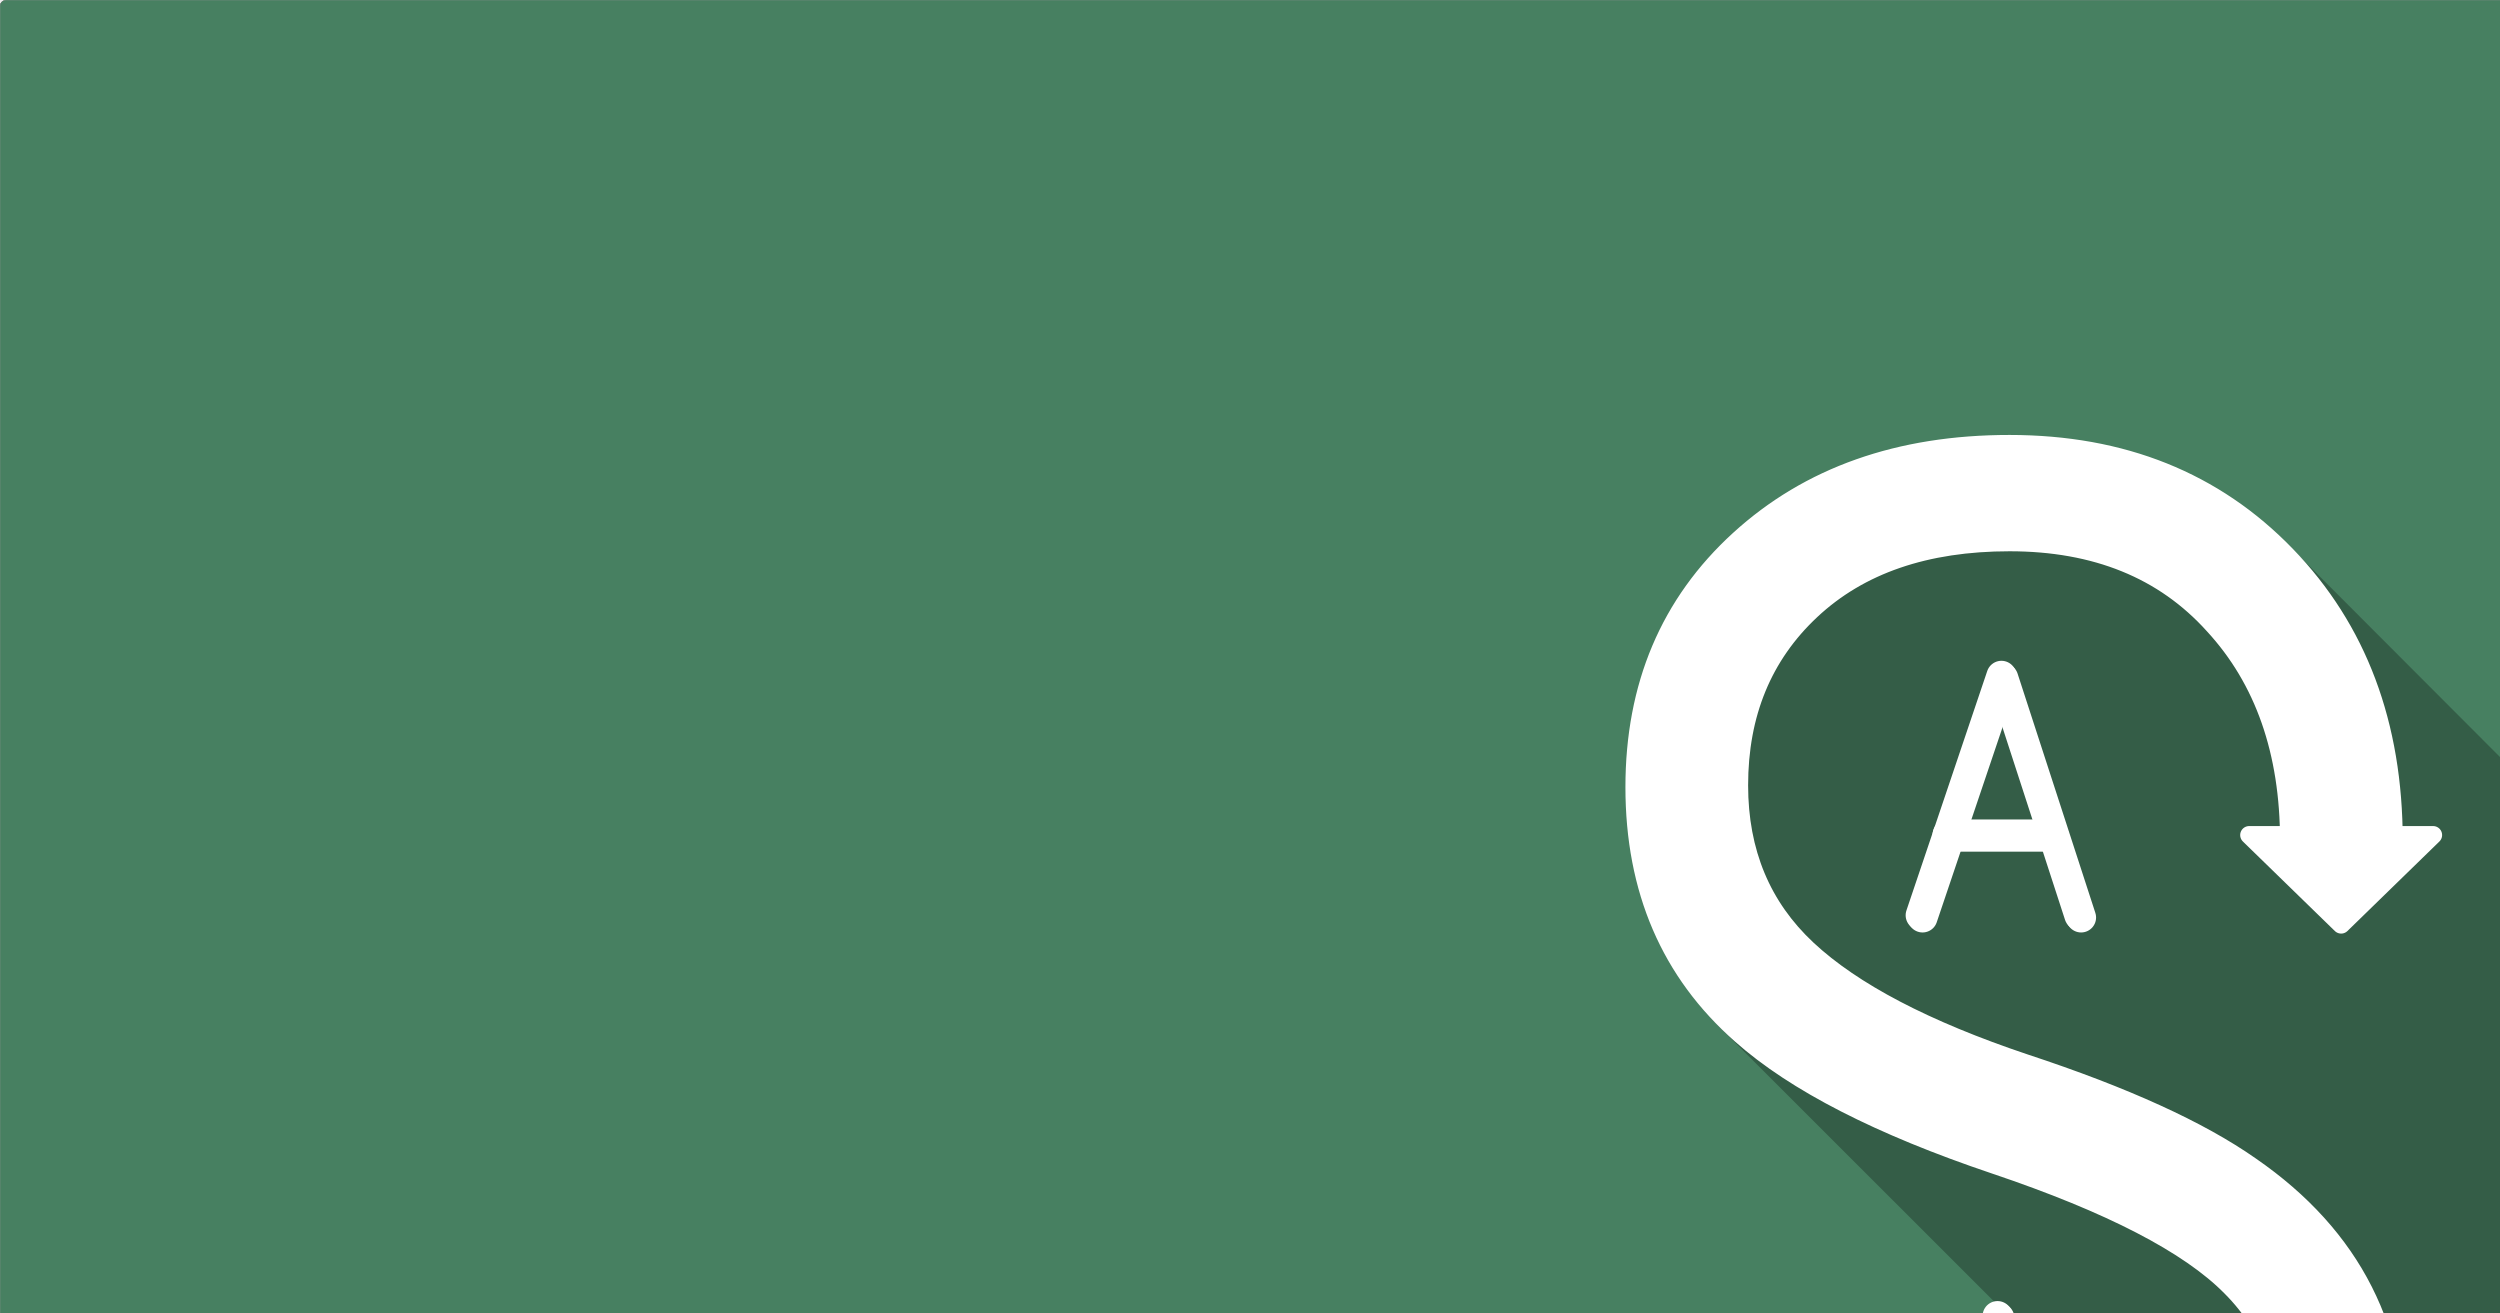
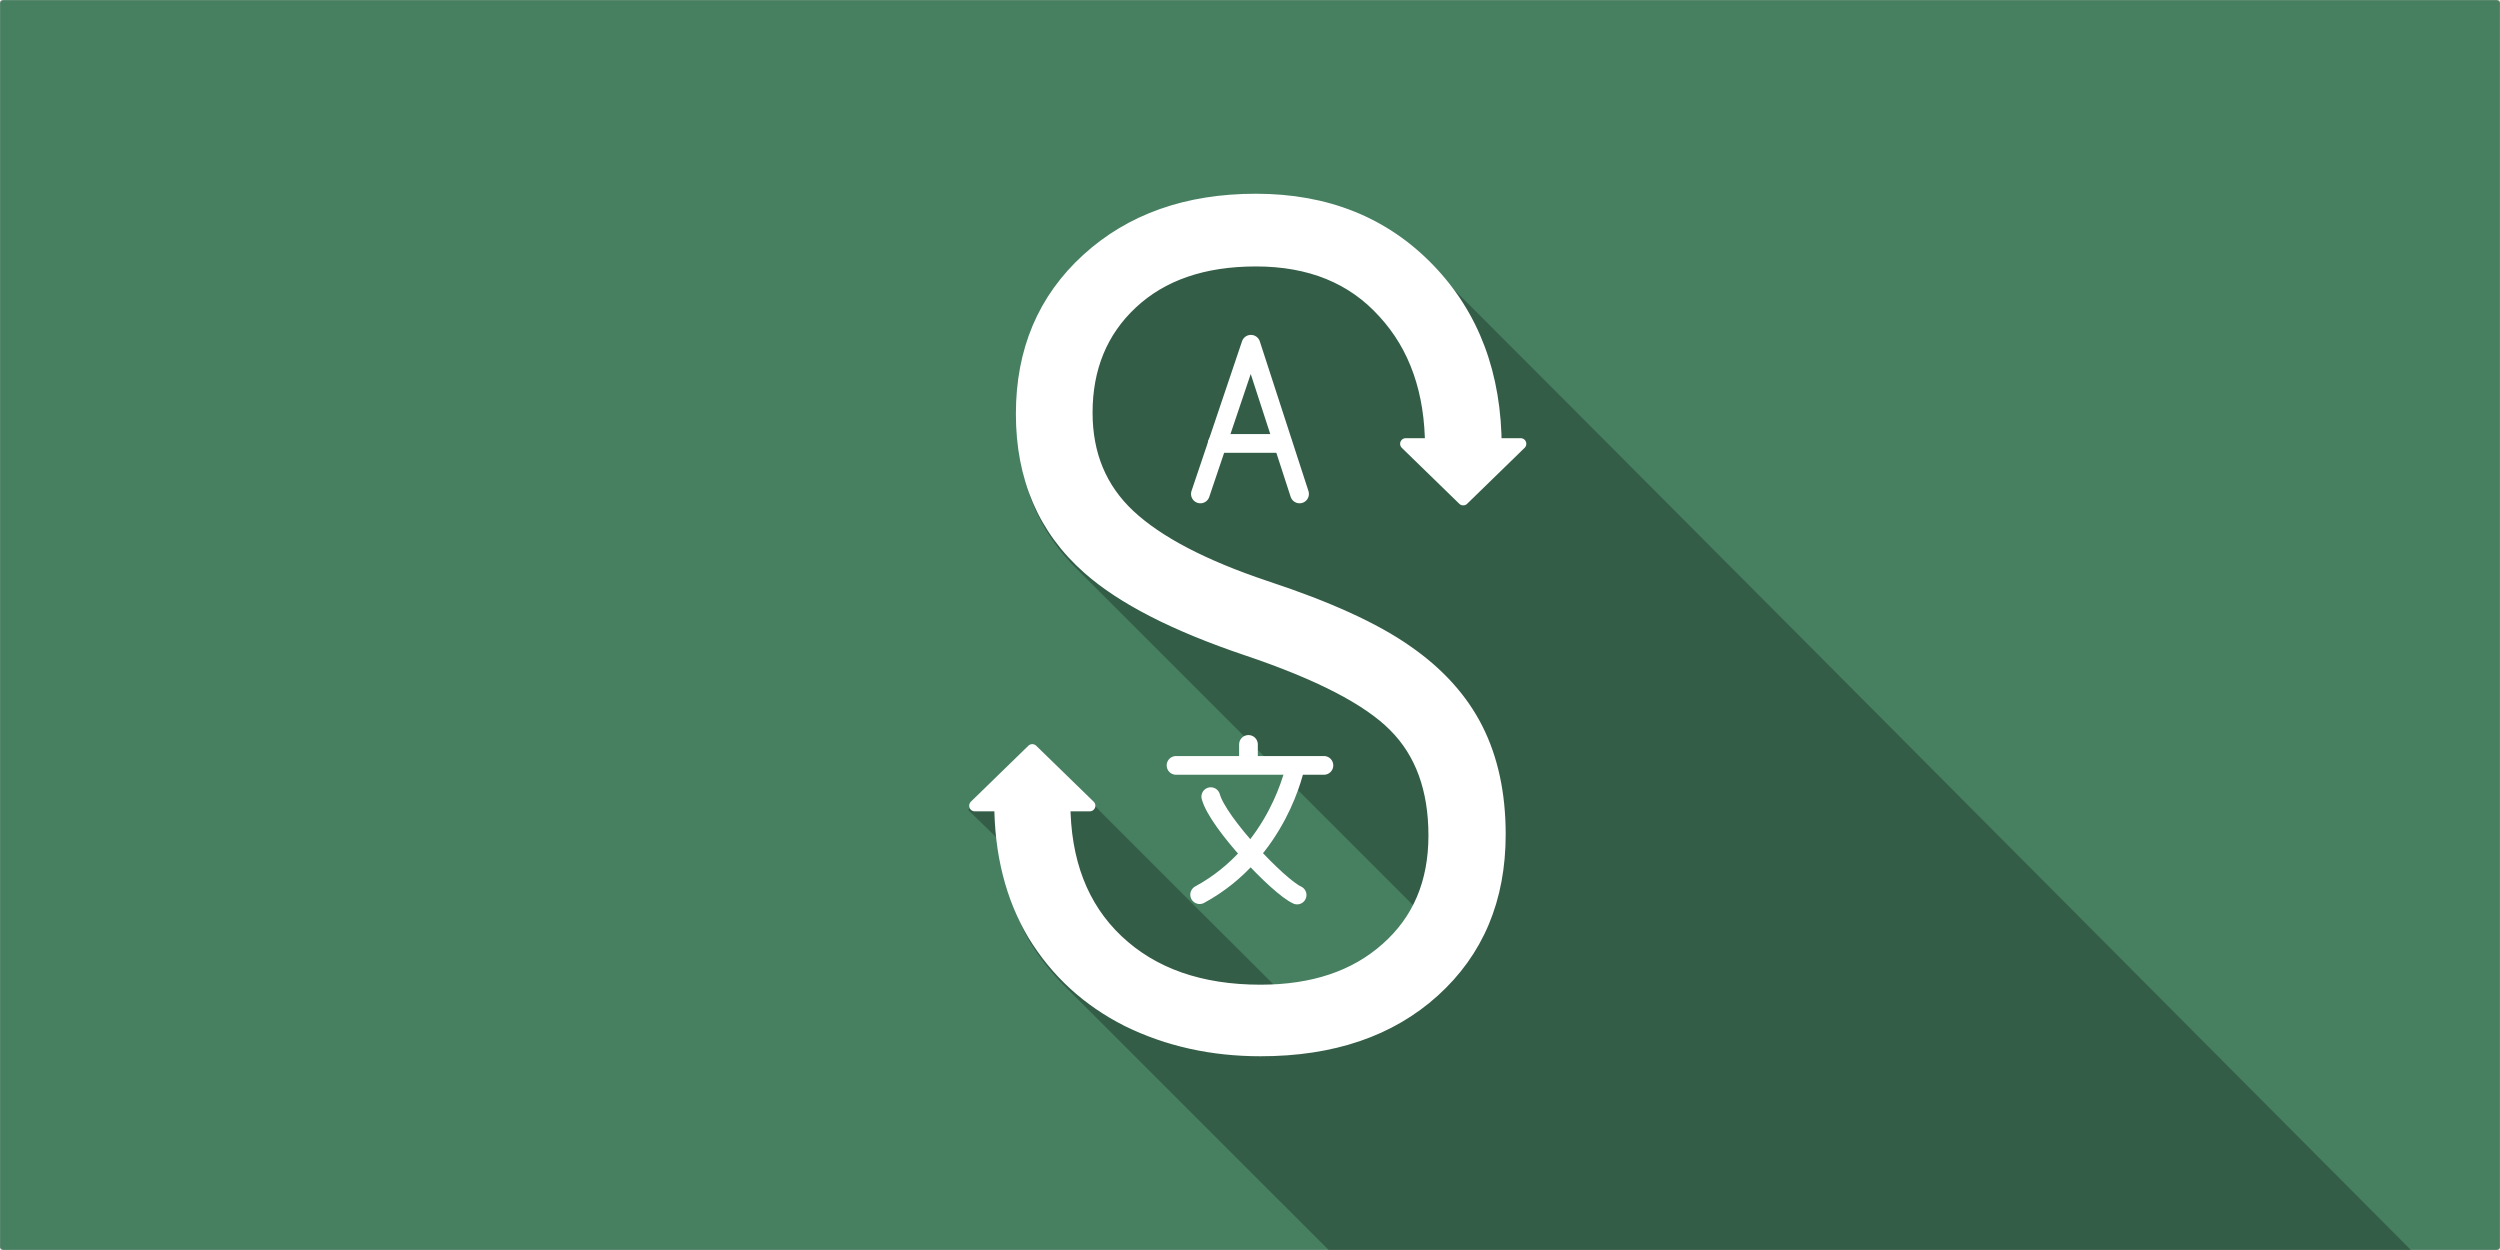
- <svg xmlns="http://www.w3.org/2000/svg" width="1200" height="630" viewBox="0 0 1200 630" version="1.1" id="svg5">
+ <svg xmlns="http://www.w3.org/2000/svg" width="1200" height="600" viewBox="0 0 1200 600" version="1.1" id="svg5">
  <defs id="defs2">
    <style id="style967">.a{fill:none;stroke:#fff;stroke-linecap:round;stroke-linejoin:round;}</style>
  </defs>
-   <g id="layer1" transform="translate(-6.660122,-6.660122)">
-     <rect style="fill:#478061;fill-opacity:1;stroke:#000000;stroke-width:0.187;stroke-linecap:round;stroke-miterlimit:4;stroke-dasharray:none;stroke-opacity:0.998;paint-order:stroke markers fill" id="rect2448" width="1919.813" height="1079.813" x="6.754" y="6.754" rx="2.957" ry="2.655" />
-     <g id="g846" transform="matrix(22.35939,0,0,22.35939,-105.0654,154.0006)">
-       <path style="opacity:0.273;fill:#000000;fill-opacity:1;stroke:#000000;stroke-width:0.386;stroke-linecap:butt;stroke-linejoin:miter;stroke-miterlimit:4;stroke-dasharray:none;stroke-opacity:1" d="m 54.114,5.379 c -1.536,-1.588 -3.516,-2.383 -5.938,-2.383 l -1.4e-5,-2.02e-4 c -2.37,0 -4.303,0.684 -5.801,2.051 -1.497,1.367 -2.246,3.138 -2.246,5.313 0,2.089 0.687,3.791 2.061,5.105 4.409,4.405 7.838,7.837 11.623,11.623 0.006,0.007 0.013,0.013 0.02,0.02 -0.273,0.603 -0.665,1.135 -1.184,1.592 -0.987,0.88 -2.278,1.354 -3.863,1.43 -0.01,-0.009 -0.039,-0.039 -0.053,-0.053 h 0.008 c -2.022,-2.008 -4.202,-4.2 -6.126,-6.119 -0.012,-0.031 -0.104,-0.107 -0.145,-0.148 -0.002,-0.002 -0.953,-0.93 -0.982,-0.959 l -0.002,-0.002 c 0,0 -0.954,-0.93 -0.984,-0.959 l -0.002,-0.002 -0.986,0.961 -0.986,0.961 0.91,0.883 c 0.197,1.255 0.545,2.601 1.104,3.559 0.329,0.537 0.712,1.02 1.145,1.453 7.43,7.421 52.491,52.489 52.491,52.489 h 18.383 V 64.071 c 0,0 -49.654,-49.91 -58.444,-58.692 z" id="path1283" />
-       <g id="g15133-6" transform="matrix(0.6422703,0,0,0.6422703,8.696337,-51.76235)">
-         <polyline class="st0" points="63.8,101 61.2,93 58.5,101   " id="polyline15129-7" />
-         <line class="st0" x1="59.4" y1="98.3" x2="62.9" y2="98.3" id="line15131-5" />
-       </g>
-       <g id="g17153-5" transform="matrix(0.6422703,0,0,0.6422703,32.72153,2.157306)">
-         <path style="fill:none;stroke:#ffffff;stroke-width:1px;stroke-linecap:round;stroke-linejoin:miter;stroke-opacity:1" d="m 19.792,31.555 h 7.904" id="path16798-6" />
-         <path style="fill:none;stroke:#ffffff;stroke-width:1px;stroke-linecap:round;stroke-linejoin:miter;stroke-opacity:1" d="m 26.167,31.596 c 0,0 -0.88,4.573 -5.113,6.867" id="path16866-2" />
-         <path style="fill:none;stroke:#ffffff;stroke-width:1px;stroke-linecap:round;stroke-linejoin:miter;stroke-opacity:1" d="M 26.263,38.482 C 25.268,38.032 22.034,34.636 21.649,33.225" id="path16901-9" />
-         <path style="fill:none;stroke:#ffffff;stroke-width:1px;stroke-linecap:round;stroke-linejoin:miter;stroke-opacity:1" d="M 23.663,31.46 V 30.434" id="path16936-1" />
-       </g>
+   <g id="layer1" transform="translate(-6.66011,-6.66011)">
+     <rect style="fill:#478061;fill-opacity:1;stroke:#000000;stroke-width:0.11;stroke-linecap:round;stroke-miterlimit:4;stroke-dasharray:none;stroke-opacity:0.998;paint-order:stroke markers fill" id="rect2448" width="1199.89" height="599.89" x="6.715" y="6.715" rx="1.848" ry="1.475" />
+     <g id="g846" transform="matrix(13.97462,0,0,13.97462,-63.16835,98.7479)">
+       <path style="opacity:0.273;fill:#000000;fill-opacity:1;stroke:#000000;stroke-width:0.386;stroke-linecap:butt;stroke-linejoin:miter;stroke-miterlimit:4;stroke-dasharray:none;stroke-opacity:1" d="m 54.114,2.803 c -1.536,-1.588 -3.516,-2.383 -5.938,-2.383 l -1.4e-5,-2.02e-4 c -2.37,0 -4.303,0.684 -5.801,2.051 -1.497,1.367 -2.246,3.138 -2.246,5.312 0,2.089 0.687,3.791 2.061,5.105 4.409,4.405 7.838,7.837 11.623,11.623 0.006,0.007 0.013,0.013 0.02,0.02 -0.273,0.603 -0.665,1.135 -1.184,1.592 -0.987,0.88 -2.278,1.354 -3.863,1.43 -0.01,-0.009 -0.039,-0.039 -0.053,-0.053 h 0.008 c -2.022,-2.008 -4.202,-4.2 -6.126,-6.119 -0.012,-0.031 -0.104,-0.107 -0.145,-0.148 -0.002,-0.002 -0.953,-0.93 -0.982,-0.959 l -0.002,-0.002 c 0,0 -0.954,-0.93 -0.984,-0.959 l -0.002,-0.002 -0.986,0.961 -0.986,0.961 0.91,0.883 c 0.197,1.255 0.545,2.601 1.104,3.559 0.329,0.537 0.712,1.02 1.145,1.453 7.43,7.421 52.491,52.489 52.491,52.489 h 18.383 V 61.495 c 0,0 -49.654,-49.91 -58.444,-58.692 z" id="path1283" />
    </g>
-     <text xml:space="preserve" style="font-style:normal;font-weight:normal;font-size:40px;line-height:1.25;font-family:sans-serif;fill:#000000;fill-opacity:1;stroke:none" x="22.987" y="13.623" id="text6936">
-       <tspan id="tspan6934" x="22.987" y="13.623" />
+     <text xml:space="preserve" style="font-style:normal;font-weight:normal;font-size:25px;line-height:1.25;font-family:sans-serif;fill:#000000;fill-opacity:1;stroke:none;stroke-width:0.625" x="16.865" y="11.012" id="text6936">
+       <tspan id="tspan6934" x="16.865" y="11.012" style="stroke-width:0.625" />
    </text>
-     <g id="g15133" transform="matrix(14.37091,0,0,14.37091,87.85367,-1005.47)">
+     <g id="g15133" transform="matrix(8.981819,0,0,8.981819,57.40607,-663.4102)">
      <polyline class="st0" points="63.8,101 61.2,93 58.5,101   " id="polyline15129" />
      <line class="st0" x1="59.4" y1="98.3" x2="62.9" y2="98.3" id="line15131" />
    </g>
-     <g id="path33996" />
-     <g id="path34177" />
-     <path id="path35934" style="fill:#ffffff;stroke:#ffffff;stroke-width:8.637;stroke-linecap:round;stroke-linejoin:round" d="m 1174.553,407.486 h -88.287 c 14.714,14.326 29.429,28.652 44.144,42.978 14.714,-14.326 29.429,-28.652 44.144,-42.978 z M 843.593,685.434 h -88.288 l 44.144,-42.978 z m 264.425,22.905 c 0,-35.544 -10.197,-63.513 -30.591,-83.907 -20.103,-20.394 -57.832,-39.914 -113.187,-58.56 -55.355,-18.646 -95.998,-39.477 -121.927,-62.493 -34.087,-30.008 -51.131,-69.631 -51.131,-118.868 0,-48.654 16.752,-88.277 50.257,-118.868 33.505,-30.591 76.769,-45.887 129.794,-45.887 54.19,0 98.474,17.772 132.853,53.316 34.379,35.544 51.568,81.285 51.568,137.223 h -50.257 c 0,-42.828 -12.091,-77.352 -36.272,-103.573 -23.89,-26.512 -56.521,-39.768 -97.892,-39.768 -40.205,0 -71.962,10.925 -95.269,32.776 -23.016,21.559 -34.524,49.528 -34.524,83.907 0,32.048 10.925,58.269 32.776,78.663 21.851,20.394 56.666,38.603 104.447,54.627 47.78,15.733 83.907,32.193 108.38,49.383 24.473,16.898 42.536,36.855 54.19,59.871 11.654,23.016 17.481,50.111 17.481,81.285 0,49.82 -16.898,90.025 -50.694,120.616 -33.505,30.3 -77.934,45.45 -133.29,45.45 -37.292,0 -71.379,-7.575 -102.262,-22.725 -30.591,-15.441 -54.627,-37.438 -72.108,-65.989 -17.189,-28.843 -25.784,-62.785 -25.784,-101.825 h 49.82 c 0,44.867 13.547,80.119 40.642,105.758 27.095,25.638 63.659,38.457 109.691,38.457 40.205,0 72.399,-10.78 96.58,-32.339 24.473,-21.559 36.709,-50.402 36.709,-86.529 z" />
-     <g id="g17153" transform="matrix(14.37091,0,0,14.37091,625.4216,200.9923)">
+     <g id="path33996" transform="matrix(0.6249999,0,0,0.6249999,2.497542,2.497542)" />
+     <g id="path34177" transform="matrix(0.6249999,0,0,0.6249999,2.497542,2.497542)" />
+     <path id="path35934" style="fill:#ffffff;stroke:#ffffff;stroke-width:5.398;stroke-linecap:round;stroke-linejoin:round" d="m 736.593,219.687 h -55.18 c 9.197,8.954 18.393,17.907 27.59,26.861 9.197,-8.954 18.393,-17.907 27.59,-26.861 z M 529.743,393.404 H 474.563 L 502.153,366.543 Z m 165.265,14.316 c 0,-22.215 -6.373,-39.696 -19.119,-52.442 -12.564,-12.746 -36.145,-24.946 -70.742,-36.6 -34.597,-11.654 -59.999,-24.673 -76.205,-39.058 -21.304,-18.755 -31.957,-43.519 -31.957,-74.293 0,-30.409 10.47,-55.173 31.41,-74.293 20.94,-19.119 47.981,-28.679 81.121,-28.679 33.869,0 61.546,11.107 83.033,33.322 21.487,22.215 32.23,50.803 32.23,85.764 h -31.41 c 0,-26.767 -7.557,-48.345 -22.67,-64.733 -14.931,-16.57 -35.325,-24.855 -61.182,-24.855 -25.128,0 -44.976,6.828 -59.543,20.485 -14.385,13.475 -21.578,30.955 -21.578,52.442 0,20.03 6.828,36.418 20.485,49.164 13.657,12.746 35.416,24.127 65.279,34.142 29.863,9.833 52.442,20.121 67.737,30.864 15.296,10.561 26.585,23.034 33.869,37.419 7.284,14.385 10.925,31.319 10.925,50.803 0,31.137 -10.561,56.266 -31.684,75.385 -20.94,18.937 -48.709,28.406 -83.306,28.406 -23.307,0 -44.612,-4.734 -63.913,-14.203 -19.119,-9.651 -34.142,-23.399 -45.067,-41.243 -10.743,-18.027 -16.115,-39.24 -16.115,-63.64 h 31.137 c 0,28.042 8.467,50.075 25.402,66.099 16.934,16.024 39.787,24.036 68.557,24.036 25.128,0 45.249,-6.737 60.363,-20.212 15.296,-13.475 22.943,-31.502 22.943,-54.081 z" />
+     <g id="g17153" transform="matrix(8.981819,0,0,8.981819,393.3859,90.6284)">
      <path style="fill:none;stroke:#ffffff;stroke-width:1px;stroke-linecap:round;stroke-linejoin:miter;stroke-opacity:1" d="m 19.792,31.555 h 7.904" id="path16798" />
      <path style="fill:none;stroke:#ffffff;stroke-width:1px;stroke-linecap:round;stroke-linejoin:miter;stroke-opacity:1" d="m 26.167,31.596 c 0,0 -0.88,4.573 -5.113,6.867" id="path16866" />
      <path style="fill:none;stroke:#ffffff;stroke-width:1px;stroke-linecap:round;stroke-linejoin:miter;stroke-opacity:1" d="M 26.263,38.482 C 25.268,38.032 22.034,34.636 21.649,33.225" id="path16901" />
      <path style="fill:none;stroke:#ffffff;stroke-width:1px;stroke-linecap:round;stroke-linejoin:miter;stroke-opacity:1" d="M 23.663,31.46 V 30.434" id="path16936" />
    </g>
  </g>
  <style type="text/css" id="style14976">
	.st0{fill:none;stroke:#FFFFFF;stroke-linecap:round;stroke-linejoin:round;stroke-miterlimit:10;}
	.st1{fill:#FFFFFF;}
	.st2{fill:none;stroke:#FFFFFF;stroke-width:0.998;stroke-linecap:round;stroke-linejoin:round;stroke-miterlimit:10;}
	.st3{fill:none;stroke:#FFFFFF;stroke-width:0.997;stroke-linecap:round;stroke-linejoin:round;stroke-miterlimit:10;}
	.st4{fill:none;stroke:#FFFFFF;stroke-width:0.866;stroke-linecap:round;stroke-linejoin:round;stroke-miterlimit:10;}
</style>
  <style type="text/css" id="style44917">
	.st0{fill:none;stroke:#FFFFFF;stroke-linecap:round;stroke-linejoin:round;stroke-miterlimit:10;}
	.st1{fill:#FFFFFF;}
	.st2{fill:none;stroke:#FFFFFF;stroke-width:0.998;stroke-linecap:round;stroke-linejoin:round;stroke-miterlimit:10;}
	.st3{fill:none;stroke:#FFFFFF;stroke-width:0.997;stroke-linecap:round;stroke-linejoin:round;stroke-miterlimit:10;}
	.st4{fill:none;stroke:#FFFFFF;stroke-width:0.866;stroke-linecap:round;stroke-linejoin:round;stroke-miterlimit:10;}
</style>
</svg>
